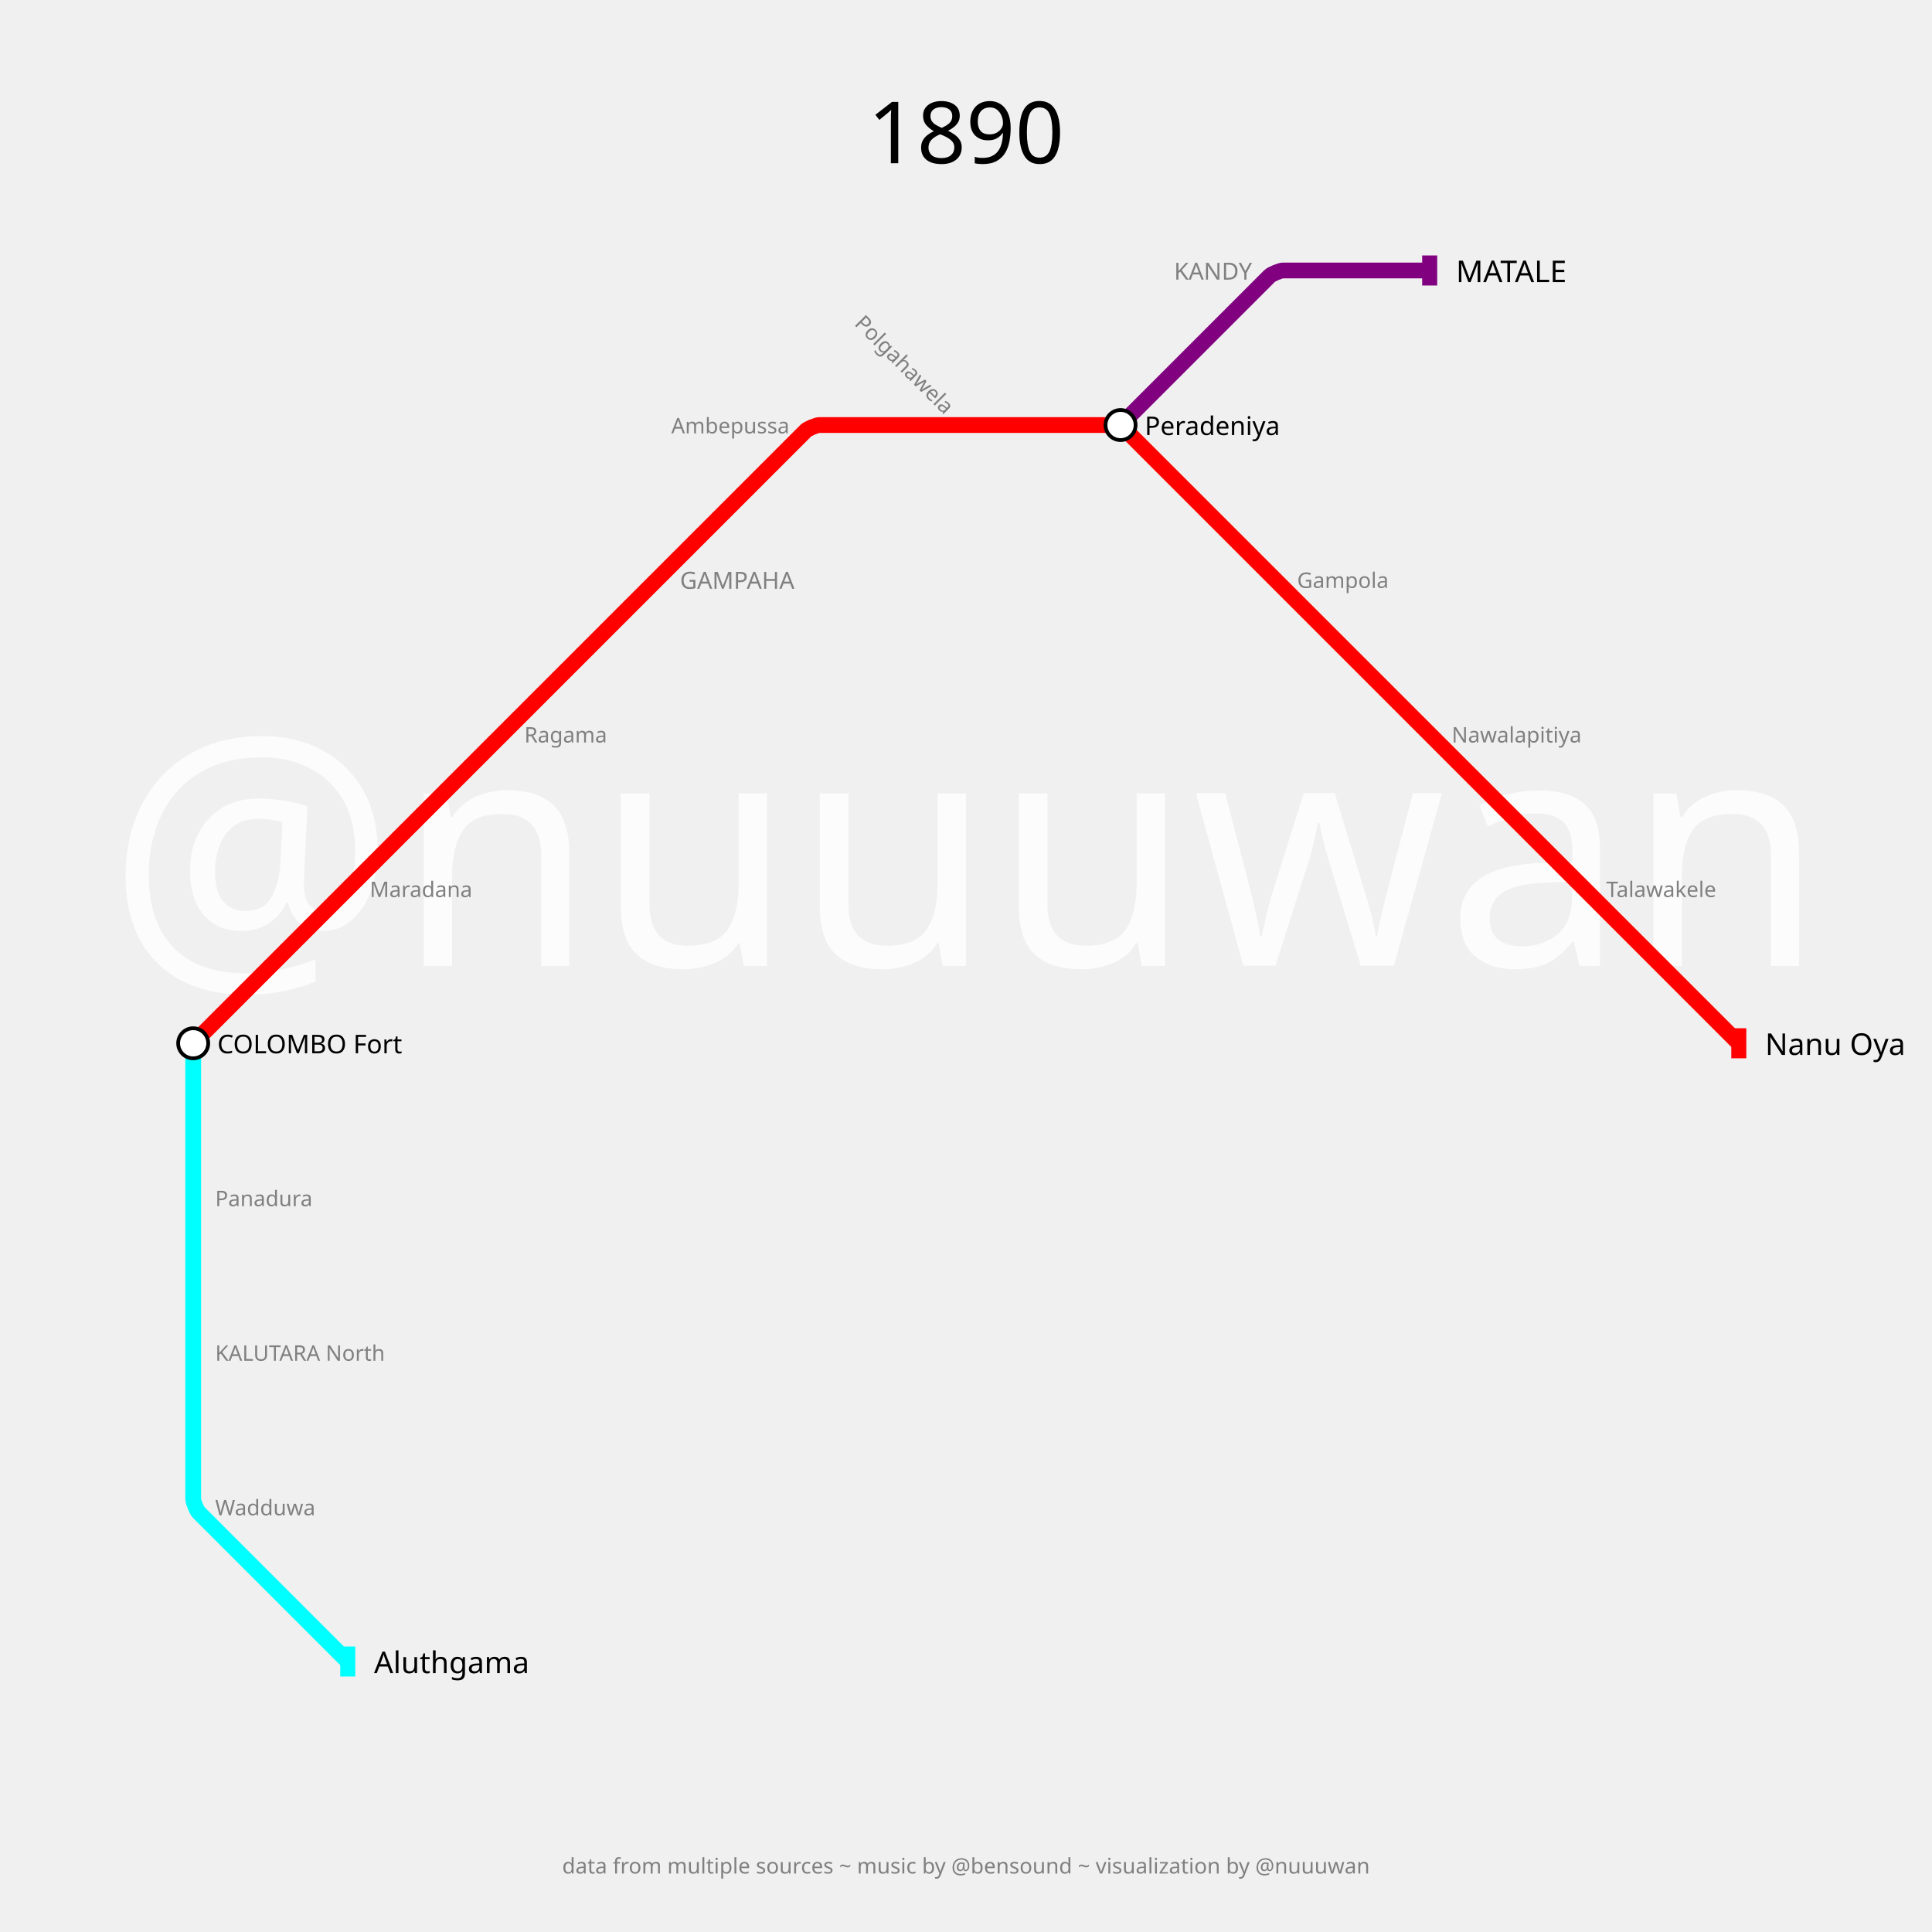
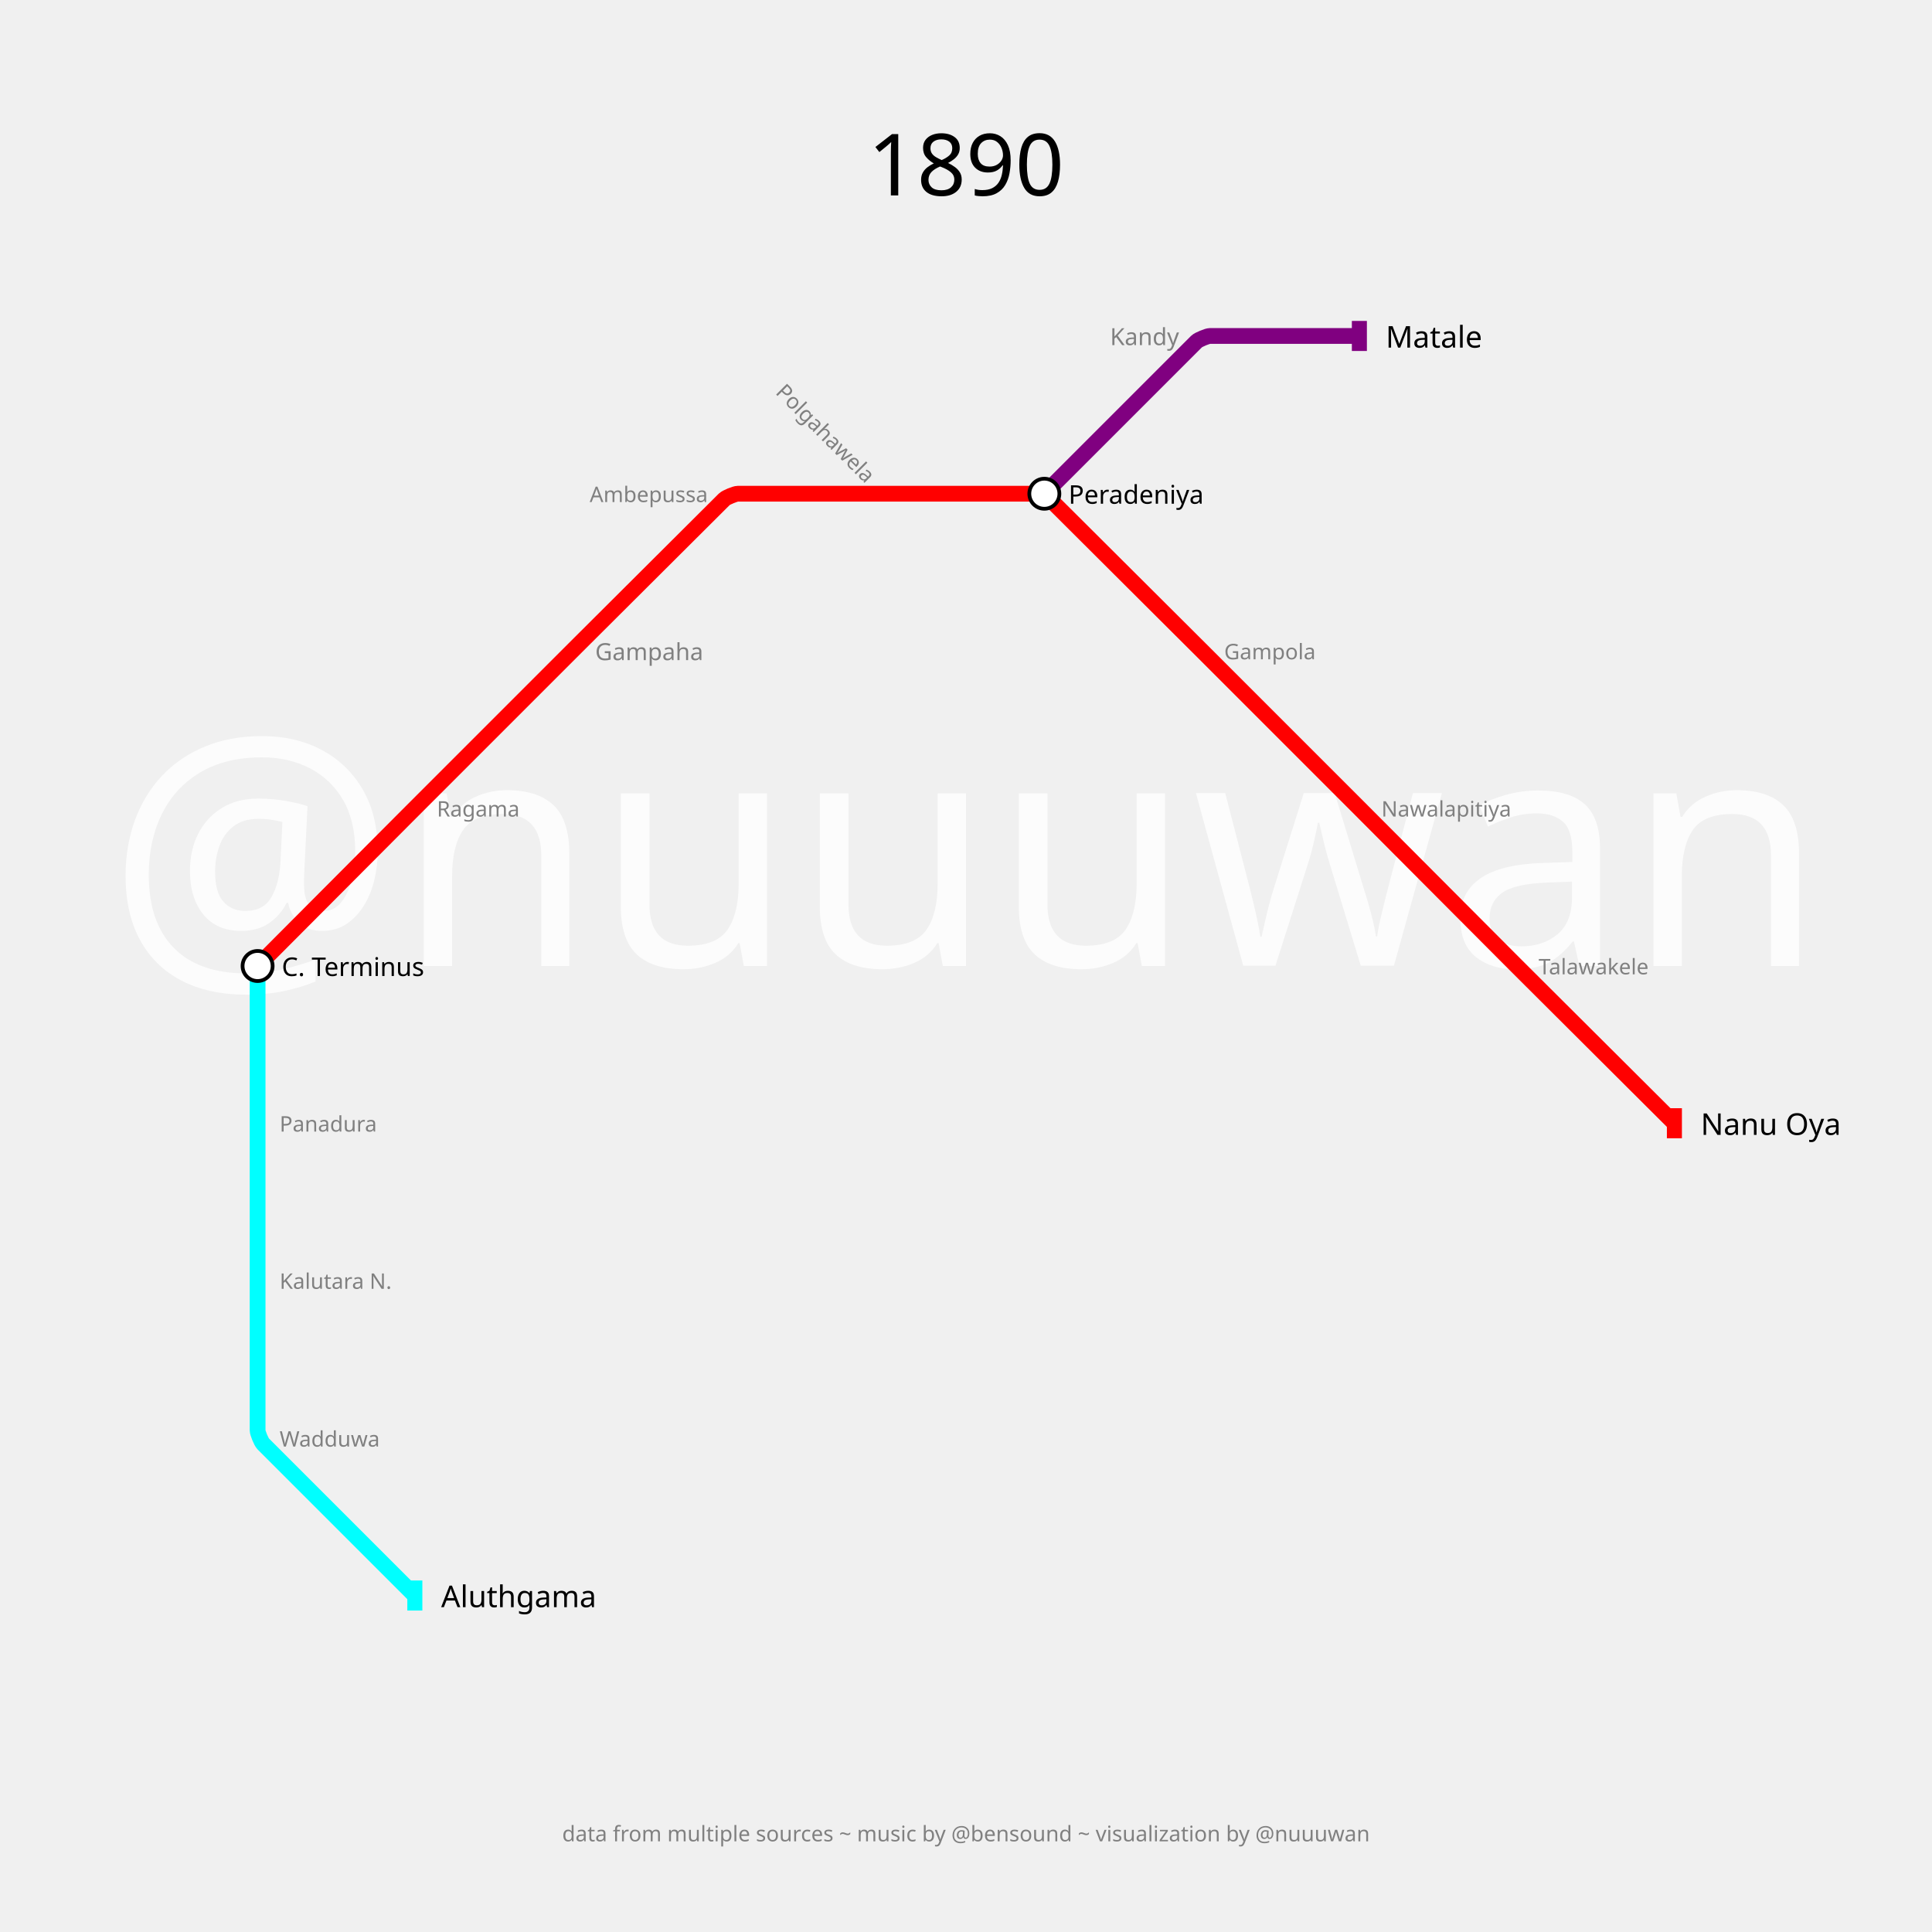
- <svg xmlns="http://www.w3.org/2000/svg" width="3600" height="3600" padding="360">
+ <svg xmlns="http://www.w3.org/2000/svg" width="3600" height="3600" padding="480">
  <text fill="#fcfcfc" stroke="none" font-size="600.0" font-family="p22" x="1800.0" y="1800.0" text-anchor="middle" dominant-baseline="center">@nuuuwan</text>
-   <text fill="black" stroke="none" font-size="160" font-family="p22" x="1800.0" y="180.0" text-anchor="middle" dominant-baseline="hanging">1890</text>
-   <text fill="gray" stroke="none" font-size="40" font-family="p22" x="1800.0" y="230.0" text-anchor="middle" dominant-baseline="hanging" />
-   <text fill="gray" stroke="none" font-size="40" font-family="p22" x="1800.0" y="3460.0" text-anchor="middle" dominant-baseline="text-top">data from multiple sources ~ music by @bensound ~ visualization by @nuuuwan</text>
+   <text fill="black" stroke="none" font-size="160" font-family="p22" x="1800.0" y="240.0" text-anchor="middle" dominant-baseline="hanging">1890</text>
+   <text fill="gray" stroke="none" font-size="40" font-family="p22" x="1800.0" y="290.0" text-anchor="middle" dominant-baseline="hanging" />
+   <text fill="gray" stroke="none" font-size="40" font-family="p22" x="1800.0" y="3400.0" text-anchor="middle" dominant-baseline="text-top">data from multiple sources ~ music by @bensound ~ visualization by @nuuuwan</text>
  <g>
-     <path fill="none" stroke-width="29.4" stroke-opacity="1" d="M 360.0,1944.0 L 648.0,1656.0 L 936.0,1368.0 L 1224.0,1080.0 L 1501.818,802.182 C 1505.212,798.788 1521.6,792.0 1526.4,792.0 L 1800.0,792.0 L 2073.6,792.0 C 2078.4,792.0 2094.788,798.788 2098.182,802.182 L 2376.0,1080.0 L 2664.0,1368.0 L 2952.0,1656.0 L 3240.0,1944.0" stroke="red" />
-     <rect stroke="none" fill-opacity="1" x="3226" y="1916" width="28" height="56" fill="red" />
+     <path fill="none" stroke-width="29.4" stroke-opacity="1" d="M 480.0,1800.0 L 758.375,1520.675 C 763.25,1515.783 782.767,1496.233 787.65,1491.35 L 1052.082,1226.918 C 1056.722,1222.278 1075.294,1203.737 1079.941,1199.106 L 1349.623,930.341 C 1353.082,926.894 1369.767,920.0 1374.65,920.0 L 1653.0,920.0 L 1931.35,920.0 C 1936.233,920.0 1952.918,926.894 1956.377,930.341 L 2225.819,1198.867 C 2230.546,1203.578 2249.438,1222.438 2254.157,1227.157 L 2519.058,1492.058 C 2523.705,1496.705 2542.279,1515.311 2546.918,1519.966 L 2812.046,1785.998 C 2816.697,1790.666 2835.334,1809.303 2840.002,1813.954 L 3120.0,2093.0" stroke="red" />
+     <rect stroke="none" fill-opacity="1" x="3106" y="2065" width="28" height="56" fill="red" />
  </g>
  <g>
-     <path fill="none" stroke-width="29.4" stroke-opacity="1" d="M 2088.0,792.0 L 2365.818,514.182 C 2369.212,510.788 2385.6,504.0 2390.4,504.0 L 2664.0,504.0" stroke="purple" />
-     <rect stroke="none" fill-opacity="1" x="2650" y="476" width="28" height="56" fill="purple" />
+     <path fill="none" stroke-width="29.4" stroke-opacity="1" d="M 1946.0,920.0 L 2229.641,636.359 C 2233.094,632.906 2249.767,626.0 2254.65,626.0 L 2533.0,626.0" stroke="purple" />
+     <rect stroke="none" fill-opacity="1" x="2519" y="598" width="28" height="56" fill="purple" />
  </g>
  <g>
-     <path fill="none" stroke-width="29.4" stroke-opacity="1" d="M 360.0,1944.0 L 360.0,2232.0 L 360.0,2520.0 L 360.0,2793.6 C 360.0,2798.4 366.788,2814.788 370.182,2818.182 L 648.0,3096.0" stroke="cyan" />
-     <rect stroke="none" fill-opacity="1" x="634" y="3068" width="28" height="56" fill="cyan" />
+     <path fill="none" stroke-width="29.4" stroke-opacity="1" d="M 480.0,1800.0 L 480.0,2093.0 L 480.0,2386.0 L 480.0,2665.3 C 480.0,2670.2 486.93,2686.93 490.394,2690.394 L 773.0,2973.0" stroke="cyan" />
+     <rect stroke="none" fill-opacity="1" x="759" y="2945" width="28" height="56" fill="cyan" />
  </g>
  <g>
-     <text fill="black" stroke="none" font-size="56.0" font-family="p22" font-weight="100" text-anchor="start" dominant-baseline="central" x="3289.0" y="1944" transform="translate(3240,1944) rotate(0) translate(-3240,-1944)">Nanu Oya</text>
+     <text fill="black" stroke="none" font-size="56.0" font-family="p22" font-weight="100" text-anchor="start" dominant-baseline="central" x="3169.0" y="2093" transform="translate(3120,2093) rotate(0) translate(-3120,-2093)">Nanu Oya</text>
  </g>
  <g>
-     <text fill="black" stroke="none" font-size="56.0" font-family="p22" font-weight="100" text-anchor="start" dominant-baseline="central" x="2713.0" y="504" transform="translate(2664,504) rotate(0) translate(-2664,-504)">MATALE</text>
+     <text fill="black" stroke="none" font-size="56.0" font-family="p22" font-weight="100" text-anchor="start" dominant-baseline="central" x="2582.0" y="626" transform="translate(2533,626) rotate(0) translate(-2533,-626)">Matale</text>
  </g>
  <g>
-     <text fill="black" stroke="none" font-size="56.0" font-family="p22" font-weight="100" text-anchor="start" dominant-baseline="central" x="697.0" y="3096" transform="translate(648,3096) rotate(0) translate(-648,-3096)">Aluthgama</text>
+     <text fill="black" stroke="none" font-size="56.0" font-family="p22" font-weight="100" text-anchor="start" dominant-baseline="central" x="822.0" y="2973" transform="translate(773,2973) rotate(0) translate(-773,-2973)">Aluthgama</text>
  </g>
  <g>
-     <circle r="28" fill="white" stroke="black" stroke-width="7.0" cx="360" cy="1944" />
-     <text fill="black" stroke="none" font-size="48.0" font-family="p22" font-weight="100" text-anchor="start" dominant-baseline="central" x="405.0" y="1944" transform="translate(360,1944) rotate(0) translate(-360,-1944)">COLOMBO Fort</text>
+     <circle r="28" fill="white" stroke="black" stroke-width="7.0" cx="480" cy="1800" />
+     <text fill="black" stroke="none" font-size="48.0" font-family="p22" font-weight="100" text-anchor="start" dominant-baseline="central" x="525.0" y="1800" transform="translate(480,1800) rotate(0) translate(-480,-1800)">C. Terminus</text>
  </g>
  <g>
-     <circle r="28" fill="white" stroke="black" stroke-width="7.0" cx="2088" cy="792" />
-     <text fill="black" stroke="none" font-size="48.0" font-family="p22" font-weight="100" text-anchor="start" dominant-baseline="central" x="2133.0" y="792" transform="translate(2088,792) rotate(0) translate(-2088,-792)">Peradeniya</text>
+     <circle r="28" fill="white" stroke="black" stroke-width="7.0" cx="1946" cy="920" />
+     <text fill="black" stroke="none" font-size="48.0" font-family="p22" font-weight="100" text-anchor="start" dominant-baseline="central" x="1991.0" y="920" transform="translate(1946,920) rotate(0) translate(-1946,-920)">Peradeniya</text>
  </g>
  <g>
-     <text fill="gray" stroke="none" font-size="44.0" font-family="p22" font-weight="100" text-anchor="start" dominant-baseline="central" x="1267.0" y="1080" transform="translate(1224,1080) rotate(0) translate(-1224,-1080)">GAMPAHA</text>
+     <text fill="gray" stroke="none" font-size="44.0" font-family="p22" font-weight="100" text-anchor="start" dominant-baseline="central" x="1109.0" y="1213" transform="translate(1066,1213) rotate(0) translate(-1066,-1213)">Gampaha</text>
  </g>
  <g>
-     <text fill="gray" stroke="none" font-size="44.0" font-family="p22" font-weight="100" text-anchor="end" dominant-baseline="central" x="2333.0" y="504" transform="translate(2376,504) rotate(0) translate(-2376,-504)">KANDY</text>
+     <text fill="gray" stroke="none" font-size="44.0" font-family="p22" font-weight="100" text-anchor="end" dominant-baseline="central" x="2197.0" y="626" transform="translate(2240,626) rotate(0) translate(-2240,-626)">Kandy</text>
  </g>
  <g>
-     <text fill="gray" stroke="none" font-size="40" font-family="p22" font-weight="100" text-anchor="start" dominant-baseline="central" x="689.0" y="1656" transform="translate(648,1656) rotate(0) translate(-648,-1656)">Maradana</text>
+     <text fill="gray" stroke="none" font-size="40" font-family="p22" font-weight="100" text-anchor="start" dominant-baseline="central" x="814.0" y="1506" transform="translate(773,1506) rotate(0) translate(-773,-1506)">Ragama</text>
  </g>
  <g>
-     <text fill="gray" stroke="none" font-size="40" font-family="p22" font-weight="100" text-anchor="start" dominant-baseline="central" x="977.0" y="1368" transform="translate(936,1368) rotate(0) translate(-936,-1368)">Ragama</text>
+     <text fill="gray" stroke="none" font-size="40" font-family="p22" font-weight="100" text-anchor="end" dominant-baseline="central" x="1319.0" y="920" transform="translate(1360,920) rotate(0) translate(-1360,-920)">Ambepussa</text>
  </g>
  <g>
-     <text fill="gray" stroke="none" font-size="40" font-family="p22" font-weight="100" text-anchor="end" dominant-baseline="central" x="1471.0" y="792" transform="translate(1512,792) rotate(0) translate(-1512,-792)">Ambepussa</text>
+     <text fill="gray" stroke="none" font-size="40" font-family="p22" font-weight="100" text-anchor="end" dominant-baseline="central" x="1612.0" y="920" transform="translate(1653,920) rotate(45) translate(-1653,-920)">Polgahawela</text>
  </g>
  <g>
-     <text fill="gray" stroke="none" font-size="40" font-family="p22" font-weight="100" text-anchor="end" dominant-baseline="central" x="1759.0" y="792" transform="translate(1800,792) rotate(45) translate(-1800,-792)">Polgahawela</text>
+     <text fill="gray" stroke="none" font-size="40" font-family="p22" font-weight="100" text-anchor="start" dominant-baseline="central" x="2281.0" y="1213" transform="translate(2240,1213) rotate(0) translate(-2240,-1213)">Gampola</text>
  </g>
  <g>
-     <text fill="gray" stroke="none" font-size="40" font-family="p22" font-weight="100" text-anchor="start" dominant-baseline="central" x="2417.0" y="1080" transform="translate(2376,1080) rotate(0) translate(-2376,-1080)">Gampola</text>
+     <text fill="gray" stroke="none" font-size="40" font-family="p22" font-weight="100" text-anchor="start" dominant-baseline="central" x="2574.0" y="1506" transform="translate(2533,1506) rotate(0) translate(-2533,-1506)">Nawalapitiya</text>
  </g>
  <g>
-     <text fill="gray" stroke="none" font-size="40" font-family="p22" font-weight="100" text-anchor="start" dominant-baseline="central" x="2705.0" y="1368" transform="translate(2664,1368) rotate(0) translate(-2664,-1368)">Nawalapitiya</text>
+     <text fill="gray" stroke="none" font-size="40" font-family="p22" font-weight="100" text-anchor="start" dominant-baseline="central" x="2867.0" y="1800" transform="translate(2826,1800) rotate(0) translate(-2826,-1800)">Talawakele</text>
  </g>
  <g>
-     <text fill="gray" stroke="none" font-size="40" font-family="p22" font-weight="100" text-anchor="start" dominant-baseline="central" x="2993.0" y="1656" transform="translate(2952,1656) rotate(0) translate(-2952,-1656)">Talawakele</text>
+     <text fill="gray" stroke="none" font-size="40" font-family="p22" font-weight="100" text-anchor="start" dominant-baseline="central" x="521.0" y="2093" transform="translate(480,2093) rotate(0) translate(-480,-2093)">Panadura</text>
  </g>
  <g>
-     <text fill="gray" stroke="none" font-size="40" font-family="p22" font-weight="100" text-anchor="start" dominant-baseline="central" x="401.0" y="2232" transform="translate(360,2232) rotate(0) translate(-360,-2232)">Panadura</text>
+     <text fill="gray" stroke="none" font-size="40" font-family="p22" font-weight="100" text-anchor="start" dominant-baseline="central" x="521.0" y="2386" transform="translate(480,2386) rotate(0) translate(-480,-2386)">Kalutara N.</text>
  </g>
  <g>
-     <text fill="gray" stroke="none" font-size="40" font-family="p22" font-weight="100" text-anchor="start" dominant-baseline="central" x="401.0" y="2520" transform="translate(360,2520) rotate(0) translate(-360,-2520)">KALUTARA North</text>
-   </g>
-   <g>
-     <text fill="gray" stroke="none" font-size="40" font-family="p22" font-weight="100" text-anchor="start" dominant-baseline="central" x="401.0" y="2808" transform="translate(360,2808) rotate(0) translate(-360,-2808)">Wadduwa</text>
+     <text fill="gray" stroke="none" font-size="40" font-family="p22" font-weight="100" text-anchor="start" dominant-baseline="central" x="521.0" y="2680" transform="translate(480,2680) rotate(0) translate(-480,-2680)">Wadduwa</text>
  </g>
</svg>
